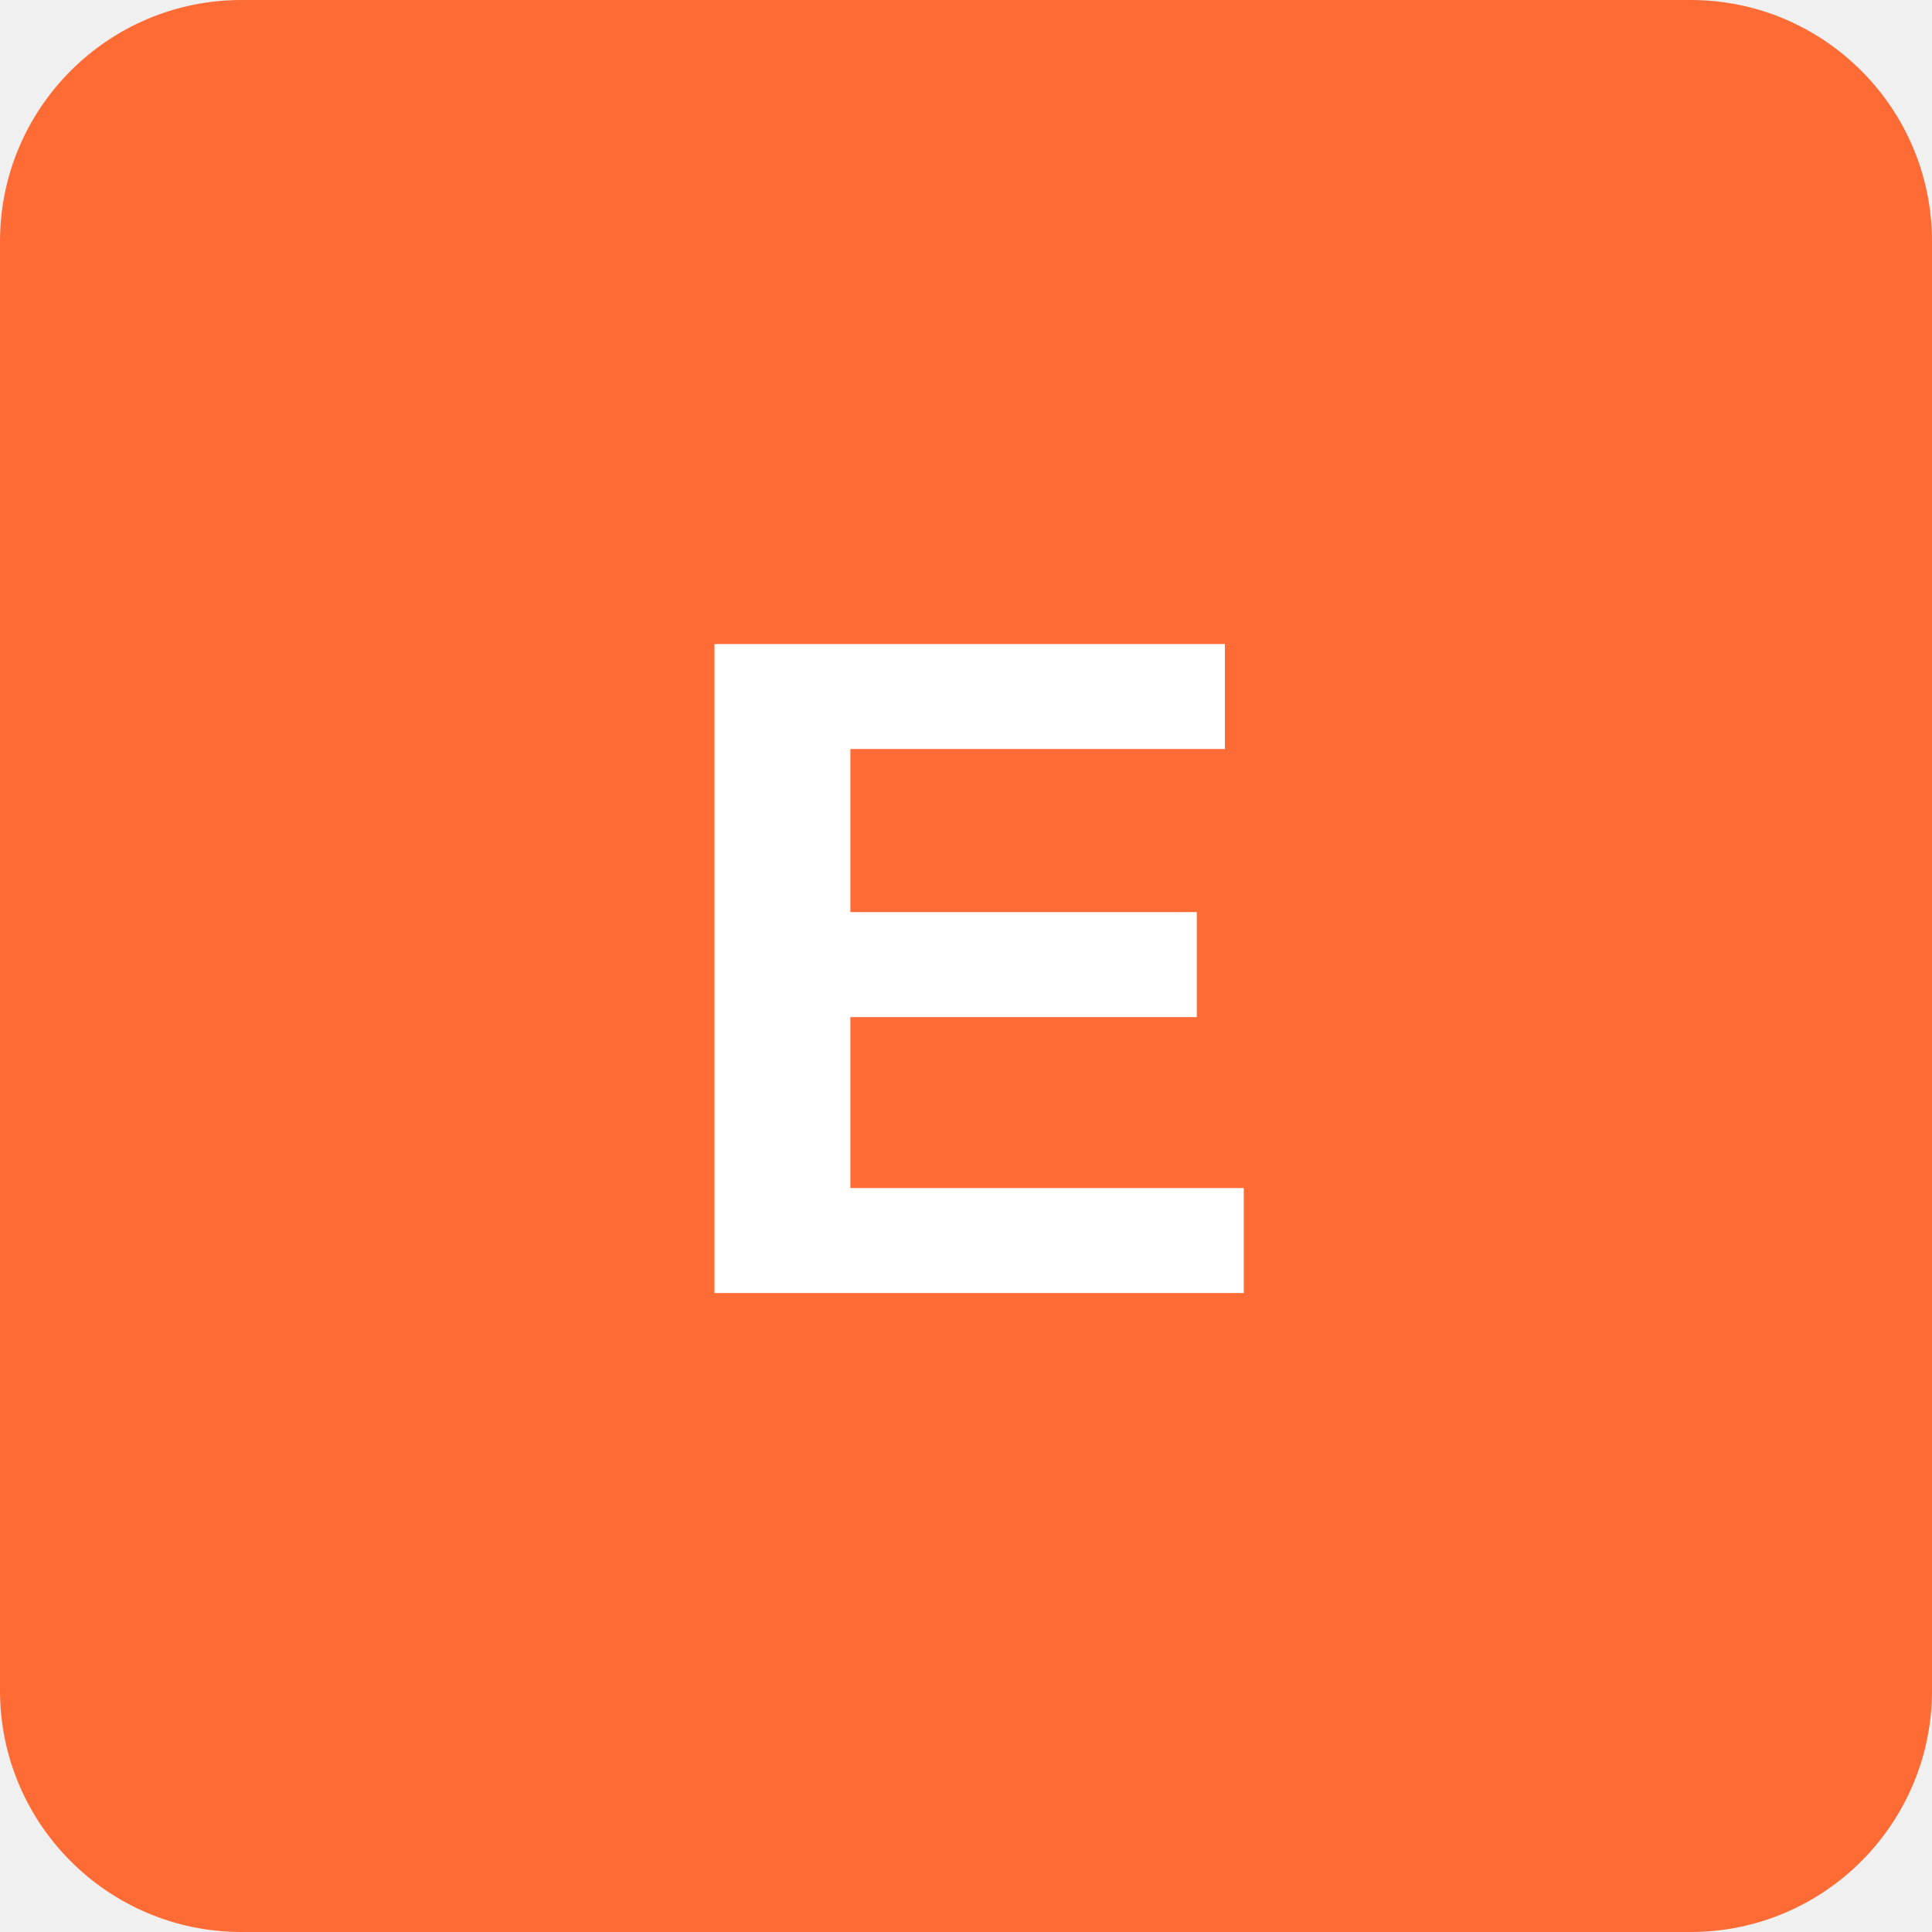
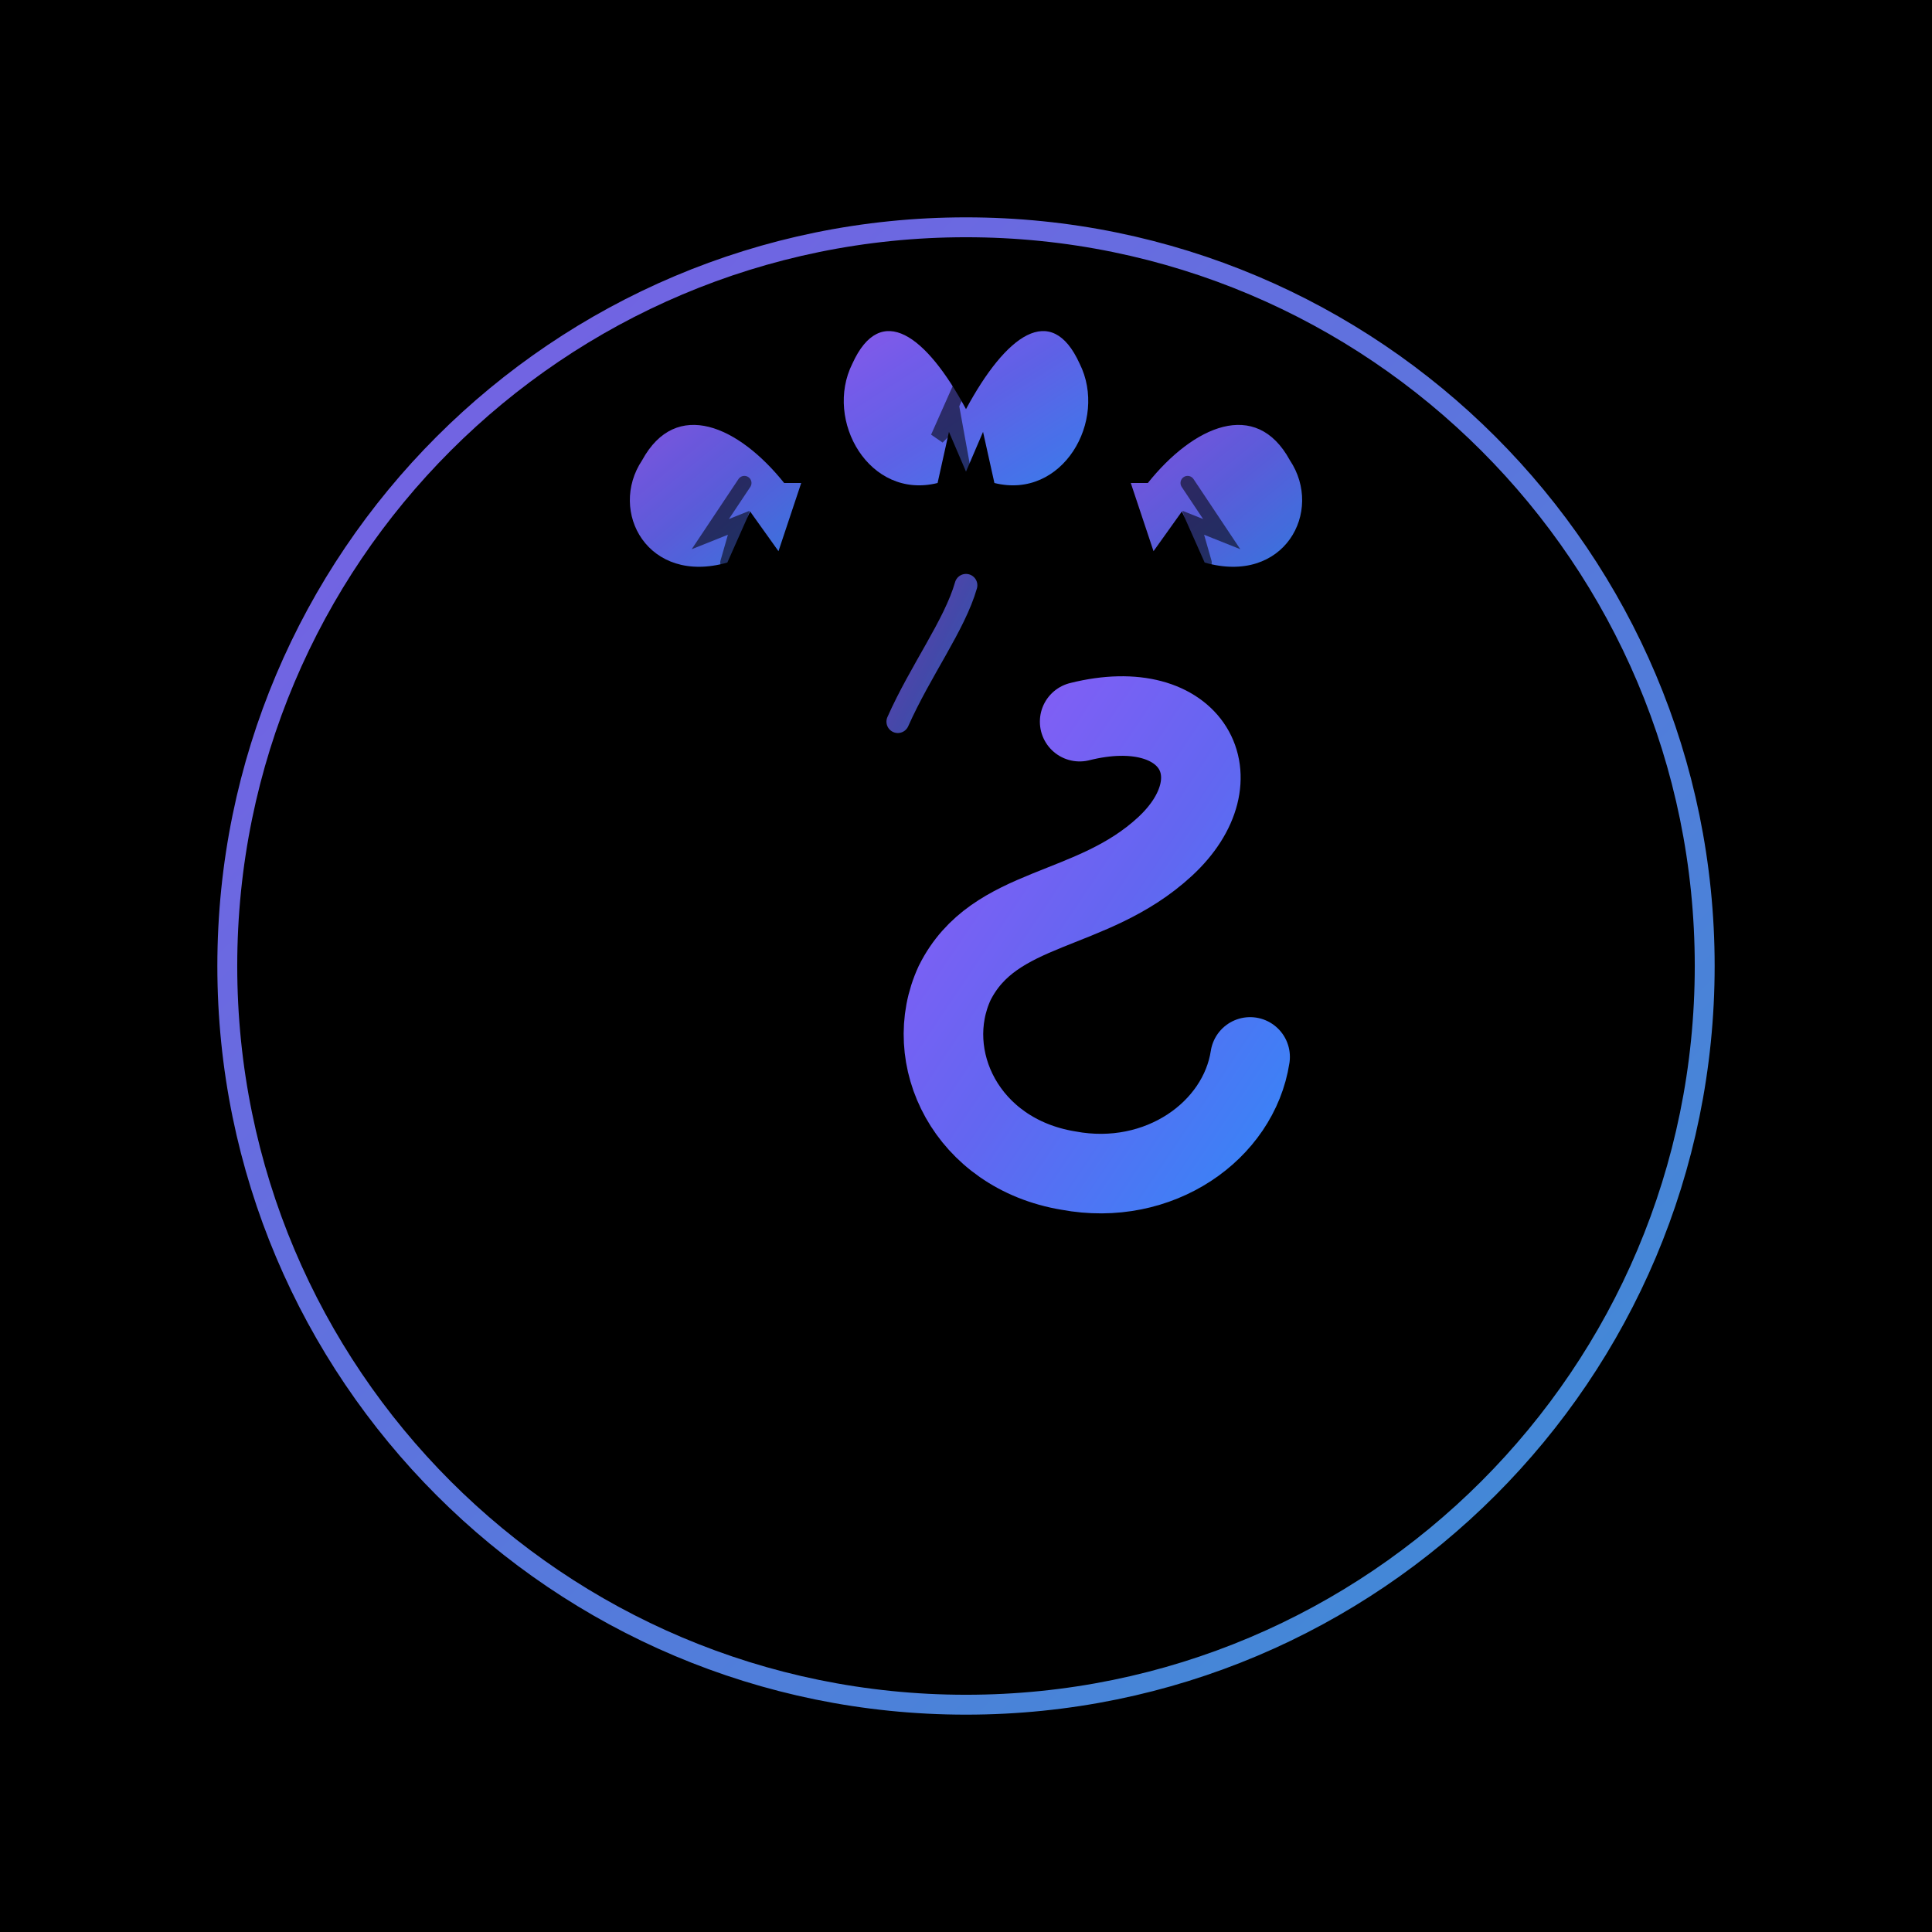
- <svg xmlns="http://www.w3.org/2000/svg" width="512" height="512" viewBox="0 0 512 512" fill="none">
-   <rect width="512" height="512" rx="64" fill="#FF6B35" />
-   <text x="50%" y="50%" dominant-baseline="central" text-anchor="middle" font-family="Arial, sans-serif" font-size="250" font-weight="bold" fill="white">E</text>
+ <svg xmlns="http://www.w3.org/2000/svg" width="512" height="512" viewBox="0 0 340 340" fill="none">
+   <defs>
+     <linearGradient id="circleGrad" x1="0%" y1="0%" x2="100%" y2="100%">
+       <stop offset="0%" stop-color="#7B5CE5" />
+       <stop offset="100%" stop-color="#3A8FD4" />
+     </linearGradient>
+     <linearGradient id="symbolGrad" x1="0%" y1="0%" x2="100%" y2="100%">
+       <stop offset="0%" stop-color="#8B5CF6" />
+       <stop offset="50%" stop-color="#6366F1" />
+       <stop offset="100%" stop-color="#3B82F6" />
+     </linearGradient>
+   </defs>
+   <rect width="340" height="340" fill="black" />
+   <circle cx="170" cy="170" r="130" stroke="url(#circleGrad)" stroke-width="3.5" fill="none" />
+   <path d="M138 85 C130 75 119 70 113 81 C107 90 114 103 128 99 L132 90 L137 97 L141 85 Z" fill="url(#symbolGrad)" opacity="0.9" />
+   <path d="M128 99 L130 92 L125 94 L131 85" stroke="rgba(0,0,0,0.55)" stroke-width="2.5" stroke-linecap="round" fill="none" />
+   <path d="M170 72 C163 59 155 53 150 64 C145 74 153 88 165 85 L167 76 L170 83 L173 76 L175 85 C187 88 195 74 190 64 C185 53 177 59 170 72 Z" fill="url(#symbolGrad)" opacity="0.95" />
+   <path d="M170 85 L168 74 L165 77 L169 68" stroke="rgba(0,0,0,0.55)" stroke-width="2.5" stroke-linecap="round" fill="none" />
+   <path d="M202 85 C210 75 221 70 227 81 C233 90 226 103 212 99 L208 90 L203 97 L199 85 Z" fill="url(#symbolGrad)" opacity="0.9" />
+   <path d="M212 99 L210 92 L215 94 L209 85" stroke="rgba(0,0,0,0.55)" stroke-width="2.5" stroke-linecap="round" fill="none" />
+   <path d="M170 103 C168 110 162 118 158 127" stroke="url(#symbolGrad)" stroke-width="4" stroke-linecap="round" fill="none" opacity="0.7" />
+   <path d="M190 127 C210 122 218 137 205 149 C192 161 175 159 168 173 C162 186 170 203 188 206 C204 209 218 199 220 186" stroke="url(#symbolGrad)" stroke-width="14" stroke-linecap="round" fill="none" />
+   <line x1="148" y1="132" x2="148" y2="207" stroke="url(#symbolGrad)" stroke-width="12" stroke-linecap="round" />
+   <line x1="148" y1="132" x2="192" y2="132" stroke="url(#symbolGrad)" stroke-width="12" stroke-linecap="round" />
+   <line x1="148" y1="169" x2="182" y2="169" stroke="url(#symbolGrad)" stroke-width="10" stroke-linecap="round" />
+   <line x1="148" y1="207" x2="190" y2="207" stroke="url(#symbolGrad)" stroke-width="12" stroke-linecap="round" />
</svg>
